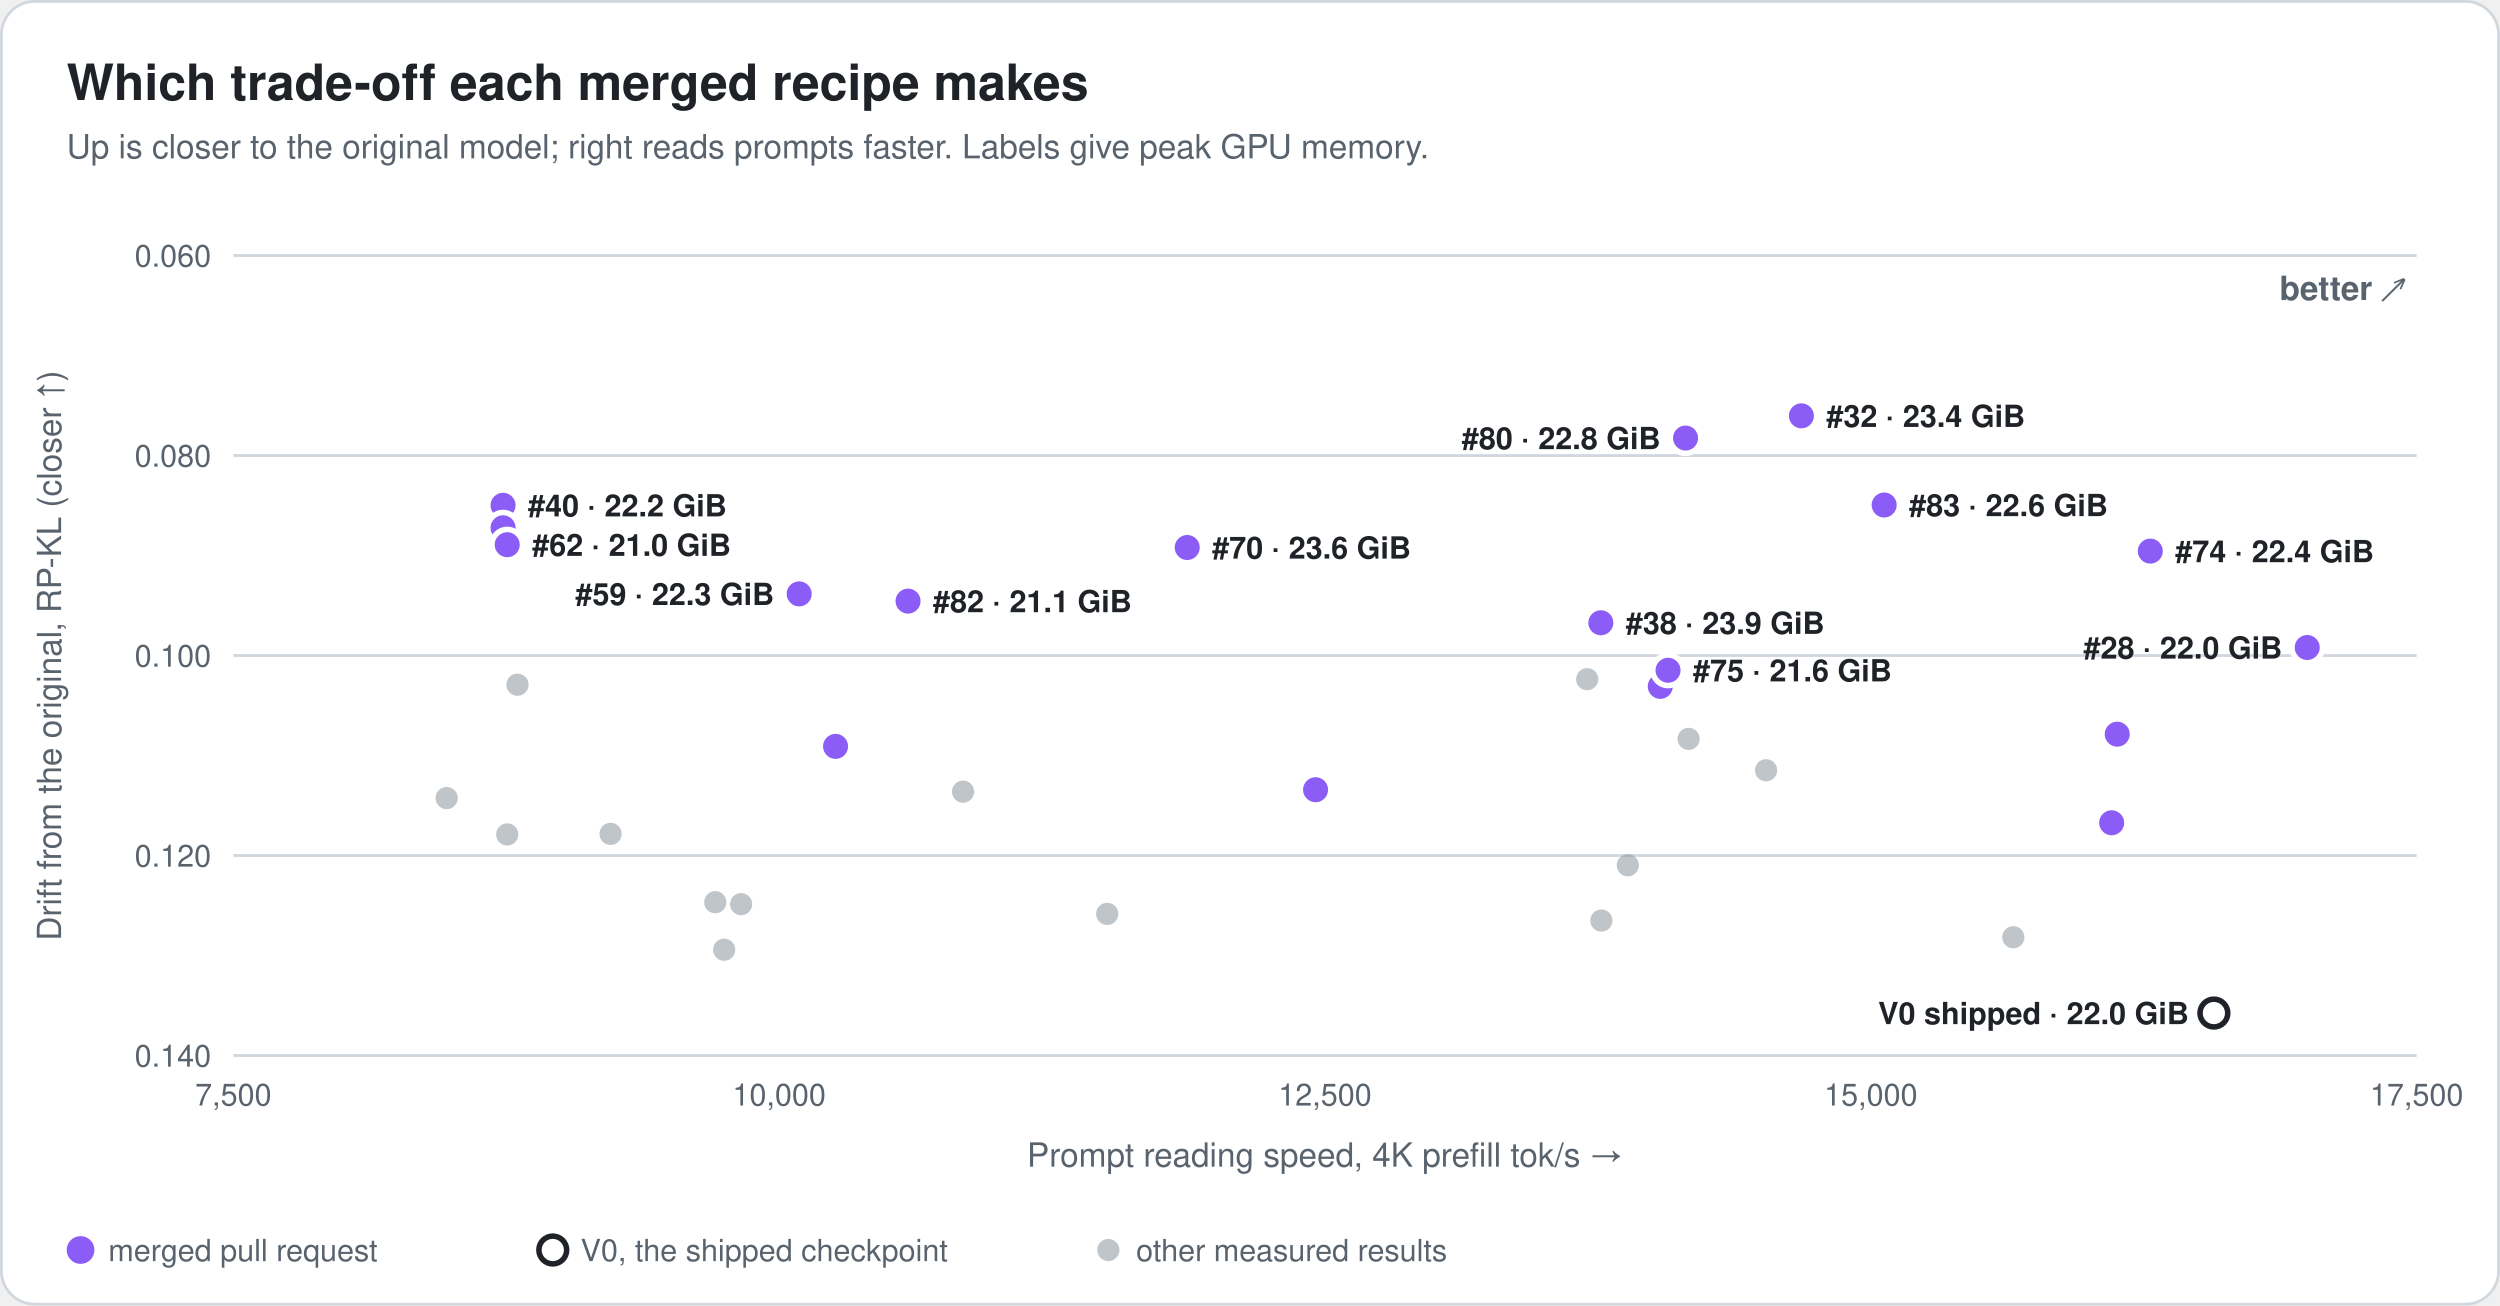
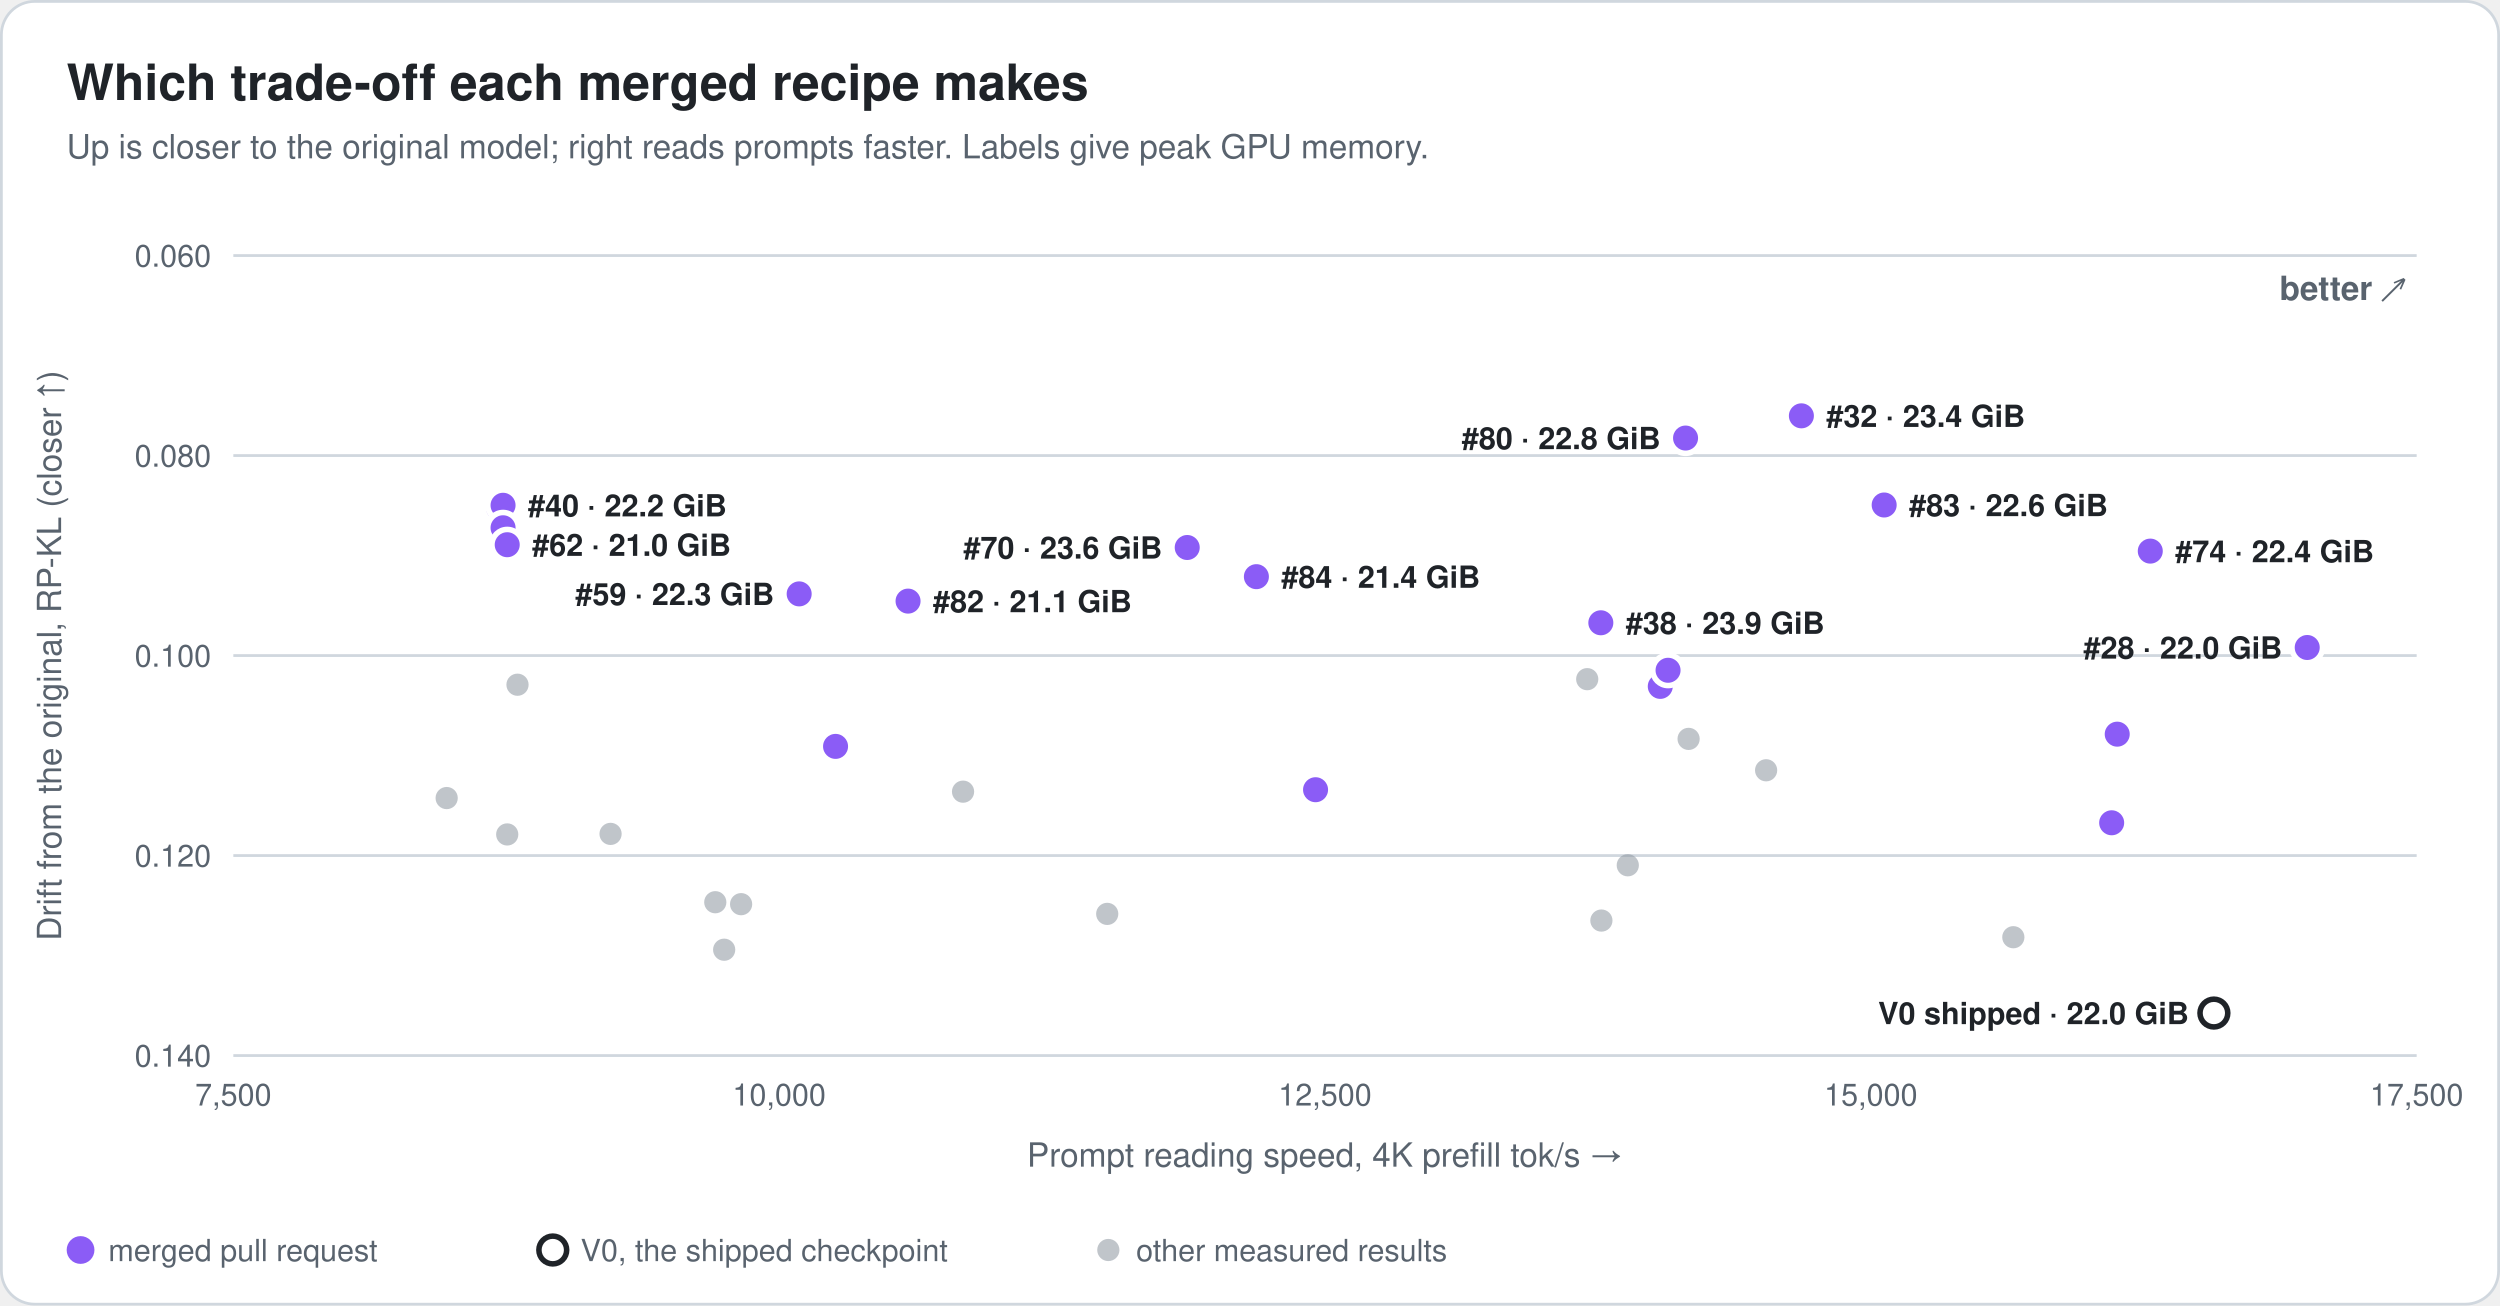
- <svg xmlns="http://www.w3.org/2000/svg" width="900" height="470" viewBox="0 0 900 470" font-family="-apple-system,BlinkMacSystemFont,'Segoe UI',Helvetica,Arial,sans-serif" role="img" aria-label="Trade-offs of 19 merged recipes against the shipped checkpoint">
+ <svg xmlns="http://www.w3.org/2000/svg" width="900" height="470" viewBox="0 0 900 470" font-family="-apple-system,BlinkMacSystemFont,'Segoe UI',Helvetica,Arial,sans-serif" role="img" aria-label="Trade-offs of 20 merged recipes against the shipped checkpoint">
  <style>
.bg{fill:#ffffff;stroke:#d0d7de}.t{fill:#1f2328}.m{fill:#59636e}.rule{stroke:#d0d7de}.ring{stroke:#ffffff}
.acc{fill:#8b5cf6}.accl{stroke:#8b5cf6}.wash{fill:#8b5cf6;fill-opacity:.1}.gry{fill:#8c959f}.rej{fill:#d03b3b}.track{fill:#eaeef2}.tk{stroke:#1f2328}
@media (prefers-color-scheme: dark){
.bg{fill:#0d1117;stroke:#30363d}.t{fill:#e6edf3}.m{fill:#9198a1}.rule{stroke:#30363d}.ring{stroke:#0d1117}
.acc{fill:#9a75f8}.accl{stroke:#9a75f8}.wash{fill:#9a75f8;fill-opacity:.14}.gry{fill:#9198a1}.rej{fill:#e5534b}.track{fill:#21262d}.tk{stroke:#e6edf3}}
</style>
  <rect class="bg" x="0.5" y="0.5" width="899" height="469" rx="12" />
  <text x="24.0" y="36.0" class="t" font-size="18" font-weight="600" text-anchor="start">Which trade-off each merged recipe makes</text>
  <text x="24.0" y="57.0" class="m" font-size="12" font-weight="400" text-anchor="start">Up is closer to the original model; right reads prompts faster. Labels give peak GPU memory.</text>
  <line class="rule" x1="84" x2="870" y1="92.0" y2="92.0" stroke-width="1" />
  <text x="76.0" y="96.0" class="m" font-size="11" font-weight="400" text-anchor="end">0.060</text>
  <line class="rule" x1="84" x2="870" y1="164.0" y2="164.0" stroke-width="1" />
  <text x="76.0" y="168.0" class="m" font-size="11" font-weight="400" text-anchor="end">0.080</text>
  <line class="rule" x1="84" x2="870" y1="236.0" y2="236.0" stroke-width="1" />
  <text x="76.0" y="240.0" class="m" font-size="11" font-weight="400" text-anchor="end">0.100</text>
  <line class="rule" x1="84" x2="870" y1="308.0" y2="308.0" stroke-width="1" />
  <text x="76.0" y="312.0" class="m" font-size="11" font-weight="400" text-anchor="end">0.120</text>
  <line class="rule" x1="84" x2="870" y1="380.0" y2="380.0" stroke-width="1" />
  <text x="76.0" y="384.0" class="m" font-size="11" font-weight="400" text-anchor="end">0.140</text>
  <text x="84.0" y="398.0" class="m" font-size="11" font-weight="400" text-anchor="middle">7,500</text>
  <text x="280.5" y="398.0" class="m" font-size="11" font-weight="400" text-anchor="middle">10,000</text>
  <text x="477.0" y="398.0" class="m" font-size="11" font-weight="400" text-anchor="middle">12,500</text>
  <text x="673.5" y="398.0" class="m" font-size="11" font-weight="400" text-anchor="middle">15,000</text>
  <text x="870.0" y="398.0" class="m" font-size="11" font-weight="400" text-anchor="middle">17,500</text>
  <text x="477.0" y="420.0" class="m" font-size="12" font-weight="400" text-anchor="middle">Prompt reading speed, 4K prefill tok/s →</text>
  <text x="22" y="236.0" class="m" font-size="12" text-anchor="middle" transform="rotate(-90 22 236.0)">Drift from the original, RP-KL (closer ↑)</text>
  <text x="866.0" y="108.0" class="m" font-size="12" font-weight="600" text-anchor="end">better ↗</text>
  <circle class="gry" cx="160.8" cy="287.3" r="4" opacity=".55" />
  <circle class="gry" cx="571.4" cy="244.5" r="4" opacity=".55" />
  <circle class="gry" cx="576.5" cy="331.4" r="4" opacity=".55" />
  <circle class="gry" cx="724.8" cy="337.4" r="4" opacity=".55" />
  <circle class="gry" cx="260.7" cy="341.9" r="4" opacity=".55" />
  <circle class="gry" cx="257.5" cy="324.8" r="4" opacity=".55" />
  <circle class="gry" cx="182.6" cy="300.4" r="4" opacity=".55" />
  <circle class="gry" cx="346.7" cy="285.0" r="4" opacity=".55" />
  <circle class="gry" cx="607.9" cy="266.0" r="4" opacity=".55" />
  <circle class="gry" cx="398.6" cy="329.0" r="4" opacity=".55" />
  <circle class="gry" cx="186.3" cy="246.5" r="4" opacity=".55" />
  <circle class="gry" cx="586.0" cy="311.5" r="4" opacity=".55" />
  <circle class="gry" cx="635.8" cy="277.3" r="4" opacity=".55" />
  <circle class="gry" cx="219.8" cy="300.2" r="4" opacity=".55" />
  <circle class="gry" cx="266.8" cy="325.5" r="4" opacity=".55" />
  <circle class="tk" cx="797.0" cy="364.7" r="5" fill="none" stroke-width="2" />
+   <circle class="acc ring" cx="452.3" cy="207.6" r="5.5" stroke-width="2" />
  <circle class="acc ring" cx="473.6" cy="284.3" r="5.5" stroke-width="2" />
  <circle class="acc ring" cx="300.8" cy="268.7" r="5.5" stroke-width="2" />
  <circle class="acc ring" cx="576.3" cy="224.2" r="5.5" stroke-width="2" />
  <circle class="acc ring" cx="760.2" cy="296.2" r="5.5" stroke-width="2" />
  <circle class="acc ring" cx="762.2" cy="264.3" r="5.5" stroke-width="2" />
  <circle class="acc ring" cx="179.5" cy="182.9" r="5.5" stroke-width="2" />
  <circle class="acc ring" cx="181.1" cy="181.9" r="5.5" stroke-width="2" />
  <circle class="acc ring" cx="287.7" cy="213.8" r="5.5" stroke-width="2" />
  <circle class="acc ring" cx="181.1" cy="190.0" r="5.5" stroke-width="2" />
  <circle class="acc ring" cx="648.5" cy="149.7" r="5.5" stroke-width="2" />
  <circle class="acc ring" cx="427.4" cy="197.1" r="5.5" stroke-width="2" />
  <circle class="acc ring" cx="182.6" cy="196.1" r="5.5" stroke-width="2" />
  <circle class="acc ring" cx="597.7" cy="247.1" r="5.5" stroke-width="2" />
  <circle class="acc ring" cx="326.9" cy="216.4" r="5.5" stroke-width="2" />
  <circle class="acc ring" cx="600.5" cy="241.3" r="5.5" stroke-width="2" />
  <circle class="acc ring" cx="830.6" cy="233.1" r="5.5" stroke-width="2" />
  <circle class="acc ring" cx="774.1" cy="198.4" r="5.5" stroke-width="2" />
  <circle class="acc ring" cx="606.8" cy="157.7" r="5.5" stroke-width="2" />
  <circle class="acc ring" cx="678.3" cy="181.8" r="5.5" stroke-width="2" />
  <text x="788.0" y="368.7" class="t" font-size="11" font-weight="600" text-anchor="end">V0 shipped · 22.0 GiB</text>
  <text x="657.5" y="153.7" class="t" font-size="11" font-weight="600" text-anchor="start">#32 · 23.4 GiB</text>
  <text x="597.8" y="161.7" class="t" font-size="11" font-weight="600" text-anchor="end">#80 · 22.8 GiB</text>
  <text x="687.3" y="185.8" class="t" font-size="11" font-weight="600" text-anchor="start">#83 · 22.6 GiB</text>
  <text x="190.1" y="185.9" class="t" font-size="11" font-weight="600" text-anchor="start">#40 · 22.2 GiB</text>
  <text x="191.6" y="200.1" class="t" font-size="11" font-weight="600" text-anchor="start">#62 · 21.0 GiB</text>
-   <text x="436.4" y="201.1" class="t" font-size="11" font-weight="600" text-anchor="start">#70 · 23.6 GiB</text>
+   <text x="418.4" y="201.1" class="t" font-size="11" font-weight="600" text-anchor="end">#70 · 23.6 GiB</text>
  <text x="783.1" y="202.4" class="t" font-size="11" font-weight="600" text-anchor="start">#74 · 22.4 GiB</text>
+   <text x="461.3" y="211.6" class="t" font-size="11" font-weight="600" text-anchor="start">#84 · 21.4 GiB</text>
  <text x="278.7" y="217.8" class="t" font-size="11" font-weight="600" text-anchor="end">#59 · 22.3 GiB</text>
  <text x="335.9" y="220.4" class="t" font-size="11" font-weight="600" text-anchor="start">#82 · 21.1 GiB</text>
  <text x="585.3" y="228.2" class="t" font-size="11" font-weight="600" text-anchor="start">#38 · 23.9 GiB</text>
  <text x="821.6" y="237.1" class="t" font-size="11" font-weight="600" text-anchor="end">#28 · 22.0 GiB</text>
-   <text x="609.5" y="245.3" class="t" font-size="11" font-weight="600" text-anchor="start">#75 · 21.6 GiB</text>
  <circle class="acc" cx="29" cy="450" r="5" />
  <text x="39.0" y="454.0" class="m" font-size="11" font-weight="400" text-anchor="start">merged pull request</text>
  <circle class="tk" cx="199" cy="450" r="5" fill="none" stroke-width="2" />
  <text x="209.0" y="454.0" class="m" font-size="11" font-weight="400" text-anchor="start">V0, the shipped checkpoint</text>
  <circle class="gry" cx="399" cy="450" r="4" opacity=".55" />
  <text x="409.0" y="454.0" class="m" font-size="11" font-weight="400" text-anchor="start">other measured results</text>
</svg>
